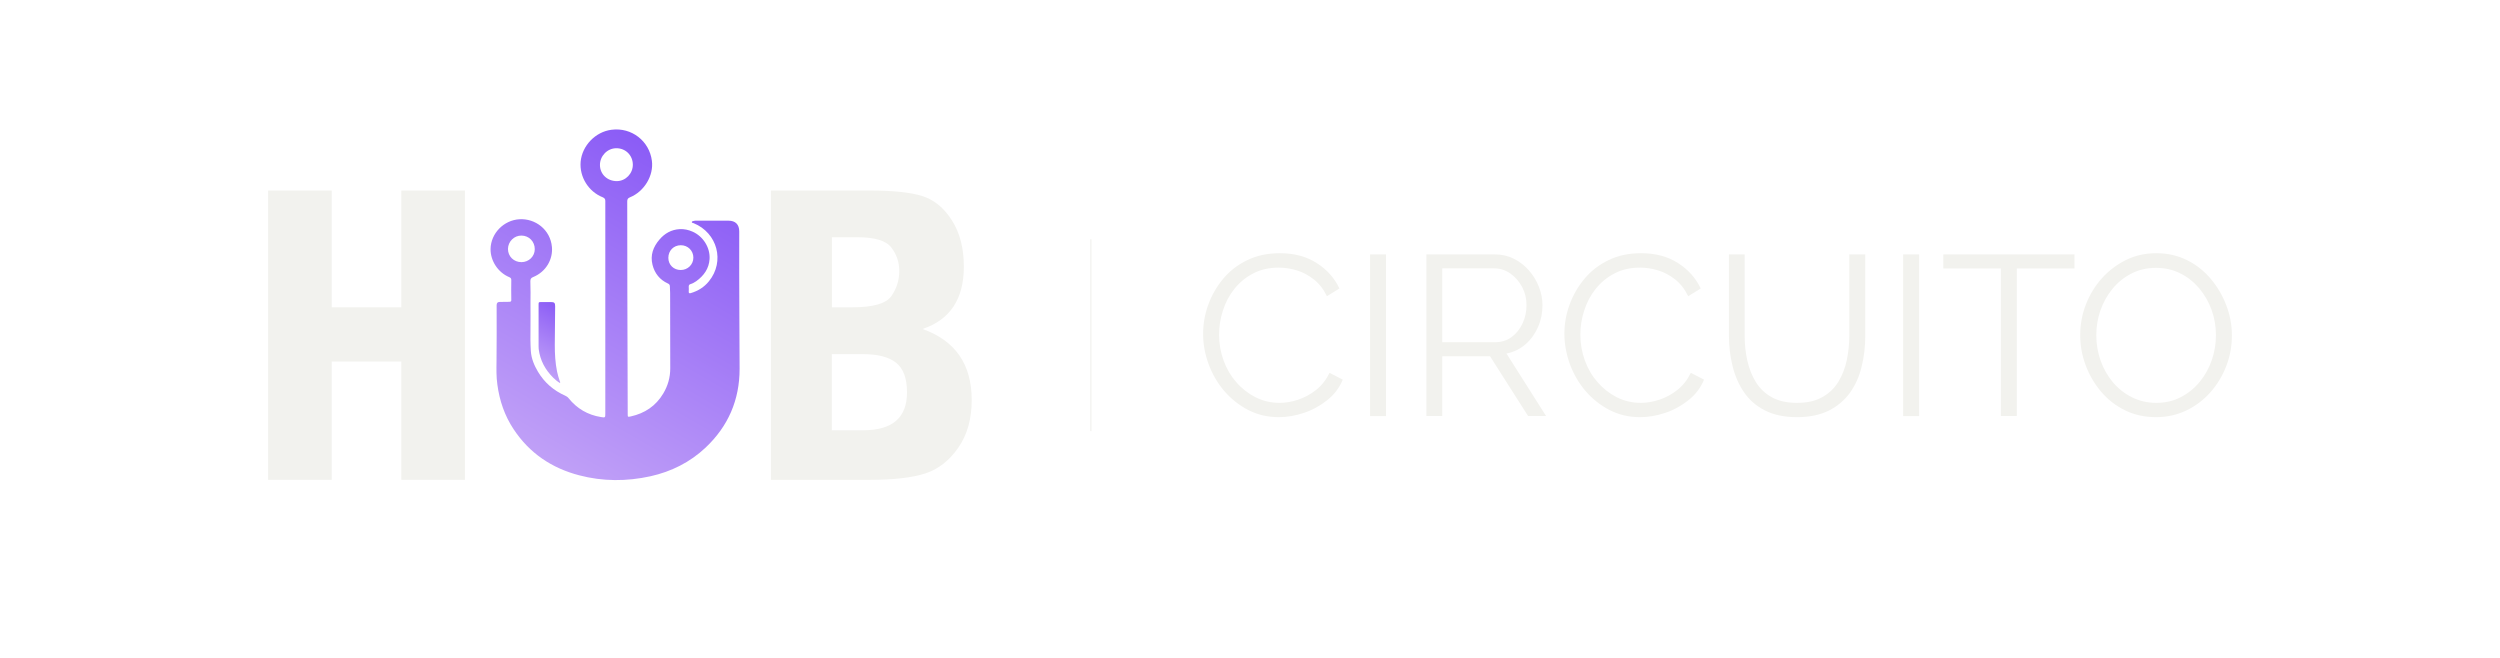
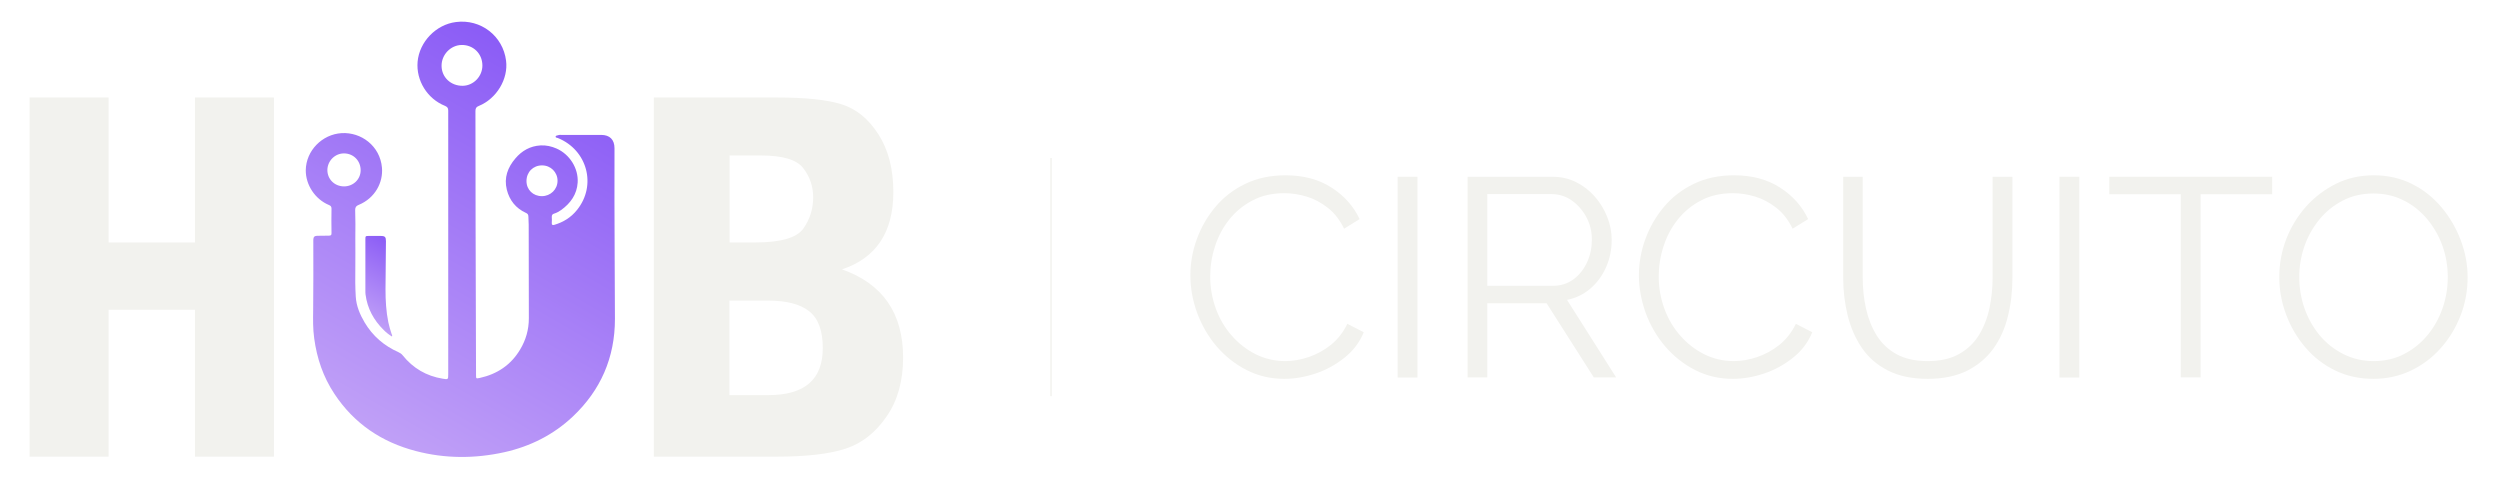
- <svg xmlns="http://www.w3.org/2000/svg" version="1.1" id="Camada_1" x="0px" y="0px" viewBox="0 0 2098.1 551.5" style="enable-background:new 0 0 2098.1 551.5;" xml:space="preserve">
+ <svg xmlns="http://www.w3.org/2000/svg" version="1.1" id="Camada_1" x="0px" y="0px" viewBox="205 94 1690 324" style="enable-background:new 0 0 2098.1 551.5;" xml:space="preserve">
  <style type="text/css">
	.st0{fill:url(#SVGID_1_);}
	.st1{fill:url(#SVGID_2_);}
	.st2{fill:none;stroke:#F2F2EE;stroke-miterlimit:10;}
	.st3{fill:#F2F2EE;}
	.st4{fill:url(#SVGID_3_);}
	.st5{fill:url(#SVGID_4_);}
	.st6{fill:none;stroke:#0C0E3D;stroke-miterlimit:10;}
	.st7{fill:#0C0E3D;}
</style>
  <g>
    <g>
      <linearGradient id="SVGID_1_" gradientUnits="userSpaceOnUse" x1="450.372" y1="382.431" x2="587.665" y2="144.633">
        <stop offset="2.445319e-07" style="stop-color:#C0A0F7" />
        <stop offset="1" style="stop-color:#8B5CF6" />
      </linearGradient>
      <path class="st0" d="M508,258.2c0-29.8,0-59.7,0-89.5c0-1.7-0.6-2.4-2.1-3.1c-12.1-4.8-19.7-17.2-18.6-29.9    c1.2-13.4,12.4-25.1,25.9-26.8c16.8-2.2,31.8,9.4,33.9,26.1c1.6,12.4-6.4,25.7-18.4,30.6c-1.8,0.7-2.3,1.6-2.3,3.5    c0.1,25.6,0,51.3,0.1,76.9c0.1,33.8,0.2,67.6,0.3,101.4c0,2.6,0,2.6,2.5,2.1c11.8-2.6,21.1-8.8,27.3-19.2    c3.9-6.5,5.9-13.5,5.9-21.1c0-21.1,0-42.1-0.1-63.2c0-1.8-0.2-3.7-0.2-5.5c0-1.4-0.5-2.1-1.7-2.6c-6.8-3.1-11.1-8.5-12.9-15.7    c-2-8.1,0.6-15,5.8-21.1c4.4-5.2,10-8.4,17-8.8c3.8-0.2,7.4,0.6,10.8,2.1c8.9,3.9,14.9,13.4,14.3,23c-0.5,8-4.8,14-11.2,18.6    c-1.5,1-3,1.9-4.7,2.4c-1.1,0.3-1.6,0.9-1.6,2.2c0.1,1.4,0.1,2.7,0,4.1c-0.1,1.4,0.6,1.6,1.7,1.3c6.1-1.8,11.3-5,15.3-10    c13.5-16.6,7.1-40.6-12.9-48.7c-0.6-0.2-1.6-0.2-1.5-1c0.1-0.7,1.1-0.7,1.7-0.9c0.8-0.3,1.7-0.2,2.5-0.2c8.9,0,17.7,0,26.6,0    c5.8,0,9,3.2,9,9c0,23.6-0.1,47.3,0.1,70.9c0.1,14.8,0.2,29.7,0.2,44.5c0,26.1-9.6,48.2-28.6,66.1c-13.1,12.3-28.7,20.1-46.2,24    c-20,4.4-40,4.4-59.8-0.8c-23-6-41.7-18.5-55-38.6c-7.6-11.4-11.9-24.1-13.7-37.6c-0.9-6.4-0.8-12.7-0.7-19.1    c0.2-15.1,0.1-30.3,0.1-45.4c0-0.7,0-1.5,0-2.2c0.1-1.8,0.7-2.5,2.5-2.6c2.7-0.1,5.3-0.1,8-0.1c1.4,0,1.9-0.4,1.8-1.8    c-0.1-5.5-0.1-11,0-16.5c0-1.3-0.5-1.9-1.7-2.4c-9.4-3.9-15.8-13.6-15.7-23.6c0.2-13.2,11.1-24.2,24.2-25    c13.2-0.8,26,8.6,27.3,23.3c0.9,10-4.6,20.6-15.7,25.2c-1.8,0.7-2.4,1.6-2.4,3.5c0.2,6.3,0.2,12.6,0.1,18.9c0,6.9,0.1,13.8,0,20.7    c-0.1,6.3-0.1,12.7,0.3,19c0.4,6.3,2.8,12,6,17.4c5.5,9.2,13.2,15.8,22.9,20.1c1.1,0.5,2,1.1,2.8,2.1c7,8.7,16,14,27.1,15.8    c3.6,0.6,3.7,0.6,3.7-3C508,317.2,508,287.7,508,258.2C508,258.2,508,258.2,508,258.2z M531.1,138.1c-0.1-7.9-6.2-13.8-14-13.7    c-7.5,0.1-13.7,6.6-13.6,14.2c0.1,7.7,6.3,13.5,14.3,13.4C525.1,151.9,531.2,145.6,531.1,138.1z M437.6,220    c6.2,0,11.2-4.8,11.2-10.9c0-6.4-4.8-11.3-11.1-11.4c-6.2-0.1-11.3,5-11.4,11.2C426.3,215.2,431.2,220,437.6,220z M571.4,205.8    c-6,0-10.5,4.5-10.5,10.6c0,5.9,4.5,10.2,10.4,10.2c5.9,0,10.6-4.6,10.6-10.4C581.9,210.4,577.3,205.8,571.4,205.8z" />
      <linearGradient id="SVGID_2_" gradientUnits="userSpaceOnUse" x1="448.707" y1="309.19" x2="476.731" y2="260.651">
        <stop offset="2.445319e-07" style="stop-color:#C0A0F7" />
        <stop offset="1" style="stop-color:#8B5CF6" />
      </linearGradient>
      <path class="st1" d="M470,321.5c-2.2-1.3-4-2.8-5.6-4.4c-6.8-6.7-11.1-14.6-12.3-24.1c-0.1-0.7-0.1-1.5-0.1-2.2    c0-11.7,0-23.4,0-35c0-2.2,0.1-2.3,2.3-2.3c2.7,0,5.3,0,8,0c3,0,3.6,0.7,3.6,3.6c-0.1,10.8-0.2,21.7-0.3,32.5    c0,7.4,0.4,14.9,1.9,22.2c0.6,2.7,1.3,5.3,2.2,7.9C469.9,320.1,470.3,320.6,470,321.5z" />
    </g>
    <g>
      <line class="st2" x1="915.5" y1="200.8" x2="915.5" y2="361.8" />
    </g>
    <g>
      <g>
        <path class="st3" d="M225,159.9h53.4v98h58.4v-98h53.4v242.8h-53.4v-99.3h-58.4v99.3H225V159.9z" />
        <path class="st3" d="M647,159.9h82.9c19.5,0,34.1,1.5,44,4.6c9.9,3.1,18.2,9.8,24.9,20.3c6.7,10.4,10.1,23.4,10.1,39     c0,27.2-11.6,44.6-34.7,52.3c27.5,9.7,41.3,29.6,41.3,59.6c0,15.8-3.7,29.1-11.2,39.9c-7.5,10.9-16.7,18.1-27.7,21.7     c-11,3.6-26.5,5.4-46.7,5.4H647V159.9z M698.2,257.9h17.3c17.2,0,28-3.1,32.5-9.3c4.4-6.2,6.7-13.2,6.7-21.2     c0-7.4-2.2-13.9-6.7-19.7c-4.4-5.8-14-8.6-28.6-8.6h-21.2V257.9z M698.2,361.1h26.2c24.6,0,36.8-10.6,36.8-31.8     c0-11.8-3.1-20.1-9.2-24.9c-6.1-4.8-15.3-7.2-27.7-7.2h-26.2V361.1z" />
      </g>
    </g>
    <g>
      <path class="st3" d="M1009.7,280.2c0-8.3,1.4-16.4,4.3-24.4c2.9-8,7-15.2,12.5-21.8c5.5-6.6,12.2-11.8,20.3-15.7    c8-3.9,17.1-5.8,27.3-5.8c12.1,0,22.5,2.8,31,8.3c8.6,5.5,14.9,12.6,19,21.3l-10.5,6.5c-2.9-6-6.6-10.7-11.1-14.2    c-4.5-3.5-9.2-6-14.2-7.5c-5-1.5-10-2.3-15-2.3c-8.2,0-15.4,1.6-21.6,4.9c-6.2,3.2-11.5,7.6-15.8,13c-4.3,5.4-7.5,11.5-9.6,18.2    c-2.2,6.7-3.2,13.5-3.2,20.3c0,7.5,1.3,14.7,3.8,21.6c2.5,6.9,6.1,13,10.7,18.2c4.6,5.3,10,9.5,16.1,12.6    c6.2,3.1,12.9,4.7,20.2,4.7c5.1,0,10.3-0.9,15.7-2.7c5.3-1.8,10.3-4.5,15-8.2c4.6-3.7,8.4-8.5,11.2-14.3l11.1,5.7    c-2.8,6.8-7.1,12.5-13,17.2c-5.9,4.7-12.4,8.3-19.6,10.7c-7.2,2.4-14.2,3.6-21.1,3.6c-9.3,0-17.8-2-25.6-6    c-7.8-4-14.5-9.4-20.2-16c-5.7-6.7-10-14.2-13.1-22.5C1011.2,297.1,1009.7,288.7,1009.7,280.2z" />
      <path class="st3" d="M1149.8,349.1V213.5h13.4v135.7H1149.8z" />
      <path class="st3" d="M1197.1,349.1V213.5h57.3c5.9,0,11.2,1.2,16,3.6c4.8,2.4,9.1,5.7,12.7,9.8c3.6,4.1,6.4,8.7,8.4,13.8    c2,5,3,10.2,3,15.4c0,6.5-1.2,12.6-3.7,18.3c-2.5,5.7-6,10.6-10.5,14.5c-4.5,3.9-9.8,6.6-16,7.8l33.2,52.4h-15.1l-31.9-50.1h-40.1    v50.1H1197.1z M1210.5,287.2h44.3c5.3,0,10-1.5,13.9-4.4c3.9-2.9,7-6.8,9.2-11.6c2.2-4.8,3.2-9.8,3.2-15.2    c0-5.5-1.2-10.5-3.7-15.2c-2.5-4.6-5.8-8.4-9.9-11.3c-4.1-2.9-8.8-4.3-13.9-4.3h-43.2V287.2z" />
      <path class="st3" d="M1312.9,280.2c0-8.3,1.4-16.4,4.3-24.4c2.9-8,7-15.2,12.5-21.8c5.5-6.6,12.2-11.8,20.3-15.7    c8-3.9,17.1-5.8,27.3-5.8c12.1,0,22.5,2.8,31,8.3c8.6,5.5,14.9,12.6,19,21.3l-10.5,6.5c-2.9-6-6.6-10.7-11.1-14.2    c-4.5-3.5-9.2-6-14.2-7.5c-5-1.5-10-2.3-15-2.3c-8.2,0-15.4,1.6-21.6,4.9c-6.2,3.2-11.5,7.6-15.8,13c-4.3,5.4-7.5,11.5-9.6,18.2    c-2.2,6.7-3.2,13.5-3.2,20.3c0,7.5,1.3,14.7,3.8,21.6c2.5,6.9,6.1,13,10.7,18.2c4.6,5.3,10,9.5,16.1,12.6    c6.2,3.1,12.9,4.7,20.2,4.7c5.1,0,10.3-0.9,15.7-2.7c5.3-1.8,10.3-4.5,15-8.2c4.6-3.7,8.4-8.5,11.2-14.3l11.1,5.7    c-2.8,6.8-7.1,12.5-13,17.2c-5.9,4.7-12.4,8.3-19.6,10.7c-7.2,2.4-14.2,3.6-21.1,3.6c-9.3,0-17.8-2-25.6-6    c-7.8-4-14.5-9.4-20.2-16c-5.7-6.7-10-14.2-13.1-22.5C1314.5,297.1,1312.9,288.7,1312.9,280.2z" />
      <path class="st3" d="M1508.2,350.1c-10.7,0-19.7-1.9-27.1-5.7c-7.4-3.8-13.2-8.9-17.6-15.4c-4.3-6.4-7.5-13.7-9.5-21.9    c-2-8.2-3-16.6-3-25.2v-68.4h13.2v68.4c0,7,0.7,13.9,2.2,20.6c1.5,6.8,3.9,12.8,7.2,18.2c3.3,5.3,7.8,9.6,13.4,12.7    c5.6,3.1,12.6,4.7,21,4.7c8.7,0,15.8-1.6,21.5-4.9c5.7-3.2,10.1-7.5,13.4-12.9c3.2-5.3,5.6-11.4,7-18.1c1.4-6.7,2.1-13.5,2.1-20.3    v-68.4h13.4v68.4c0,9-1,17.7-3.1,26c-2,8.3-5.3,15.5-9.8,21.8c-4.5,6.2-10.4,11.2-17.7,14.9    C1527.5,348.2,1518.6,350.1,1508.2,350.1z" />
      <path class="st3" d="M1597.2,349.1V213.5h13.4v135.7H1597.2z" />
      <path class="st3" d="M1740.9,225.3h-48.3v123.8h-13.4V225.3h-48.3v-11.8h110.1V225.3z" />
      <path class="st3" d="M1809.5,350.1c-9.6,0-18.2-1.9-26-5.7c-7.8-3.8-14.5-9-20.1-15.6c-5.6-6.6-9.9-13.9-13-22.2    c-3.1-8.2-4.6-16.7-4.6-25.3c0-9,1.6-17.7,4.8-25.9c3.2-8.2,7.7-15.5,13.5-22c5.8-6.4,12.6-11.5,20.3-15.3    c7.8-3.8,16.2-5.6,25.2-5.6c9.6,0,18.2,2,26,5.9c7.8,3.9,14.4,9.2,20,15.9c5.5,6.6,9.8,14,12.9,22.2c3.1,8.2,4.6,16.5,4.6,25    c0,9-1.6,17.7-4.8,25.9c-3.2,8.2-7.6,15.5-13.4,22c-5.7,6.4-12.5,11.5-20.3,15.2C1827,348.2,1818.5,350.1,1809.5,350.1z     M1759.3,281.3c0,7.4,1.2,14.5,3.6,21.3c2.4,6.8,5.9,12.9,10.3,18.2c4.5,5.3,9.8,9.5,16,12.6c6.2,3.1,13,4.7,20.3,4.7    c7.8,0,14.7-1.6,20.9-4.9c6.2-3.2,11.5-7.6,15.9-13c4.4-5.4,7.7-11.5,10-18.2c2.3-6.8,3.4-13.6,3.4-20.6c0-7.4-1.2-14.5-3.6-21.2    c-2.4-6.7-5.9-12.8-10.4-18.2c-4.5-5.3-9.8-9.6-16-12.6c-6.1-3.1-12.9-4.6-20.3-4.6c-7.6,0-14.6,1.6-20.7,4.8    c-6.2,3.2-11.5,7.5-15.9,12.9c-4.4,5.4-7.8,11.5-10.1,18.2C1760.4,267.4,1759.3,274.3,1759.3,281.3z" />
    </g>
  </g>
  <g>
    <g>
      <linearGradient id="SVGID_3_" gradientUnits="userSpaceOnUse" x1="2568.479" y1="382.431" x2="2705.771" y2="144.633">
        <stop offset="2.445319e-07" style="stop-color:#C0A0F7" />
        <stop offset="1" style="stop-color:#8B5CF6" />
      </linearGradient>
      <path class="st4" d="M2626.1,258.2c0-29.8,0-59.7,0-89.5c0-1.7-0.6-2.4-2.1-3.1c-12.1-4.8-19.7-17.2-18.6-29.9    c1.2-13.4,12.4-25.1,25.9-26.8c16.8-2.2,31.8,9.4,33.9,26.1c1.6,12.4-6.4,25.7-18.4,30.6c-1.8,0.7-2.3,1.6-2.3,3.5    c0.1,25.6,0,51.3,0.1,76.9c0.1,33.8,0.2,67.6,0.3,101.4c0,2.6,0,2.6,2.5,2.1c11.8-2.6,21.1-8.8,27.3-19.2    c3.9-6.5,5.9-13.5,5.9-21.1c0-21.1,0-42.1-0.1-63.2c0-1.8-0.2-3.7-0.2-5.5c0-1.4-0.5-2.1-1.7-2.6c-6.8-3.1-11.1-8.5-12.9-15.7    c-2-8.1,0.6-15,5.8-21.1c4.4-5.2,10-8.4,17-8.8c3.8-0.2,7.4,0.6,10.8,2.1c8.9,3.9,14.9,13.4,14.3,23c-0.5,8-4.8,14-11.2,18.6    c-1.5,1-3,1.9-4.7,2.4c-1.1,0.3-1.6,0.9-1.6,2.2c0.1,1.4,0.1,2.7,0,4.1c-0.1,1.4,0.6,1.6,1.7,1.3c6.1-1.8,11.3-5,15.3-10    c13.5-16.6,7.1-40.6-12.9-48.7c-0.6-0.2-1.6-0.2-1.5-1c0.1-0.7,1.1-0.7,1.7-0.9c0.8-0.3,1.7-0.2,2.5-0.2c8.9,0,17.7,0,26.6,0    c5.8,0,9,3.2,9,9c0,23.6-0.1,47.3,0.1,70.9c0.1,14.8,0.2,29.7,0.2,44.5c0,26.1-9.6,48.2-28.6,66.1c-13.1,12.3-28.7,20.1-46.2,24    c-20,4.4-40,4.4-59.8-0.8c-23-6-41.7-18.5-55-38.6c-7.6-11.4-11.9-24.1-13.7-37.6c-0.9-6.4-0.8-12.7-0.7-19.1    c0.2-15.1,0.1-30.3,0.1-45.4c0-0.7,0-1.5,0-2.2c0.1-1.8,0.7-2.5,2.5-2.6c2.7-0.1,5.3-0.1,8-0.1c1.4,0,1.9-0.4,1.8-1.8    c-0.1-5.5-0.1-11,0-16.5c0-1.3-0.5-1.9-1.7-2.4c-9.4-3.9-15.8-13.6-15.7-23.6c0.2-13.2,11.1-24.2,24.2-25    c13.2-0.8,26,8.6,27.3,23.3c0.9,10-4.6,20.6-15.7,25.2c-1.8,0.7-2.4,1.6-2.4,3.5c0.2,6.3,0.2,12.6,0.1,18.9c0,6.9,0.1,13.8,0,20.7    c-0.1,6.3-0.1,12.7,0.3,19c0.4,6.3,2.8,12,6,17.4c5.5,9.2,13.2,15.8,22.9,20.1c1.1,0.5,2,1.1,2.8,2.1c7,8.7,16,14,27.1,15.8    c3.6,0.6,3.7,0.6,3.7-3C2626.1,317.2,2626.1,287.7,2626.1,258.2C2626.1,258.2,2626.1,258.2,2626.1,258.2z M2649.2,138.1    c-0.1-7.9-6.2-13.8-14-13.7c-7.5,0.1-13.7,6.6-13.6,14.2c0.1,7.7,6.3,13.5,14.3,13.4C2643.2,151.9,2649.3,145.6,2649.2,138.1z     M2555.7,220c6.2,0,11.2-4.8,11.2-10.9c0-6.4-4.8-11.3-11.1-11.4c-6.2-0.1-11.3,5-11.4,11.2C2544.5,215.2,2549.3,220,2555.7,220z     M2689.5,205.8c-6,0-10.5,4.5-10.5,10.6c0,5.9,4.5,10.2,10.4,10.2c5.9,0,10.6-4.6,10.6-10.4    C2700.1,210.4,2695.4,205.8,2689.5,205.8z" />
      <linearGradient id="SVGID_4_" gradientUnits="userSpaceOnUse" x1="2566.813" y1="309.19" x2="2594.837" y2="260.651">
        <stop offset="2.445319e-07" style="stop-color:#C0A0F7" />
        <stop offset="1" style="stop-color:#8B5CF6" />
      </linearGradient>
      <path class="st5" d="M2588.1,321.5c-2.2-1.3-4-2.8-5.6-4.4c-6.8-6.7-11.1-14.6-12.3-24.1c-0.1-0.7-0.1-1.5-0.1-2.2    c0-11.7,0-23.4,0-35c0-2.2,0.1-2.3,2.3-2.3c2.7,0,5.3,0,8,0c3,0,3.6,0.7,3.6,3.6c-0.1,10.8-0.2,21.7-0.3,32.5    c0,7.4,0.4,14.9,1.9,22.2c0.6,2.7,1.3,5.3,2.2,7.9C2588,320.1,2588.4,320.6,2588.1,321.5z" />
    </g>
    <g>
      <line class="st6" x1="3033.6" y1="200.8" x2="3033.6" y2="361.8" />
    </g>
    <g>
      <g>
        <path class="st7" d="M2343.1,159.9h53.4v98h58.4v-98h53.4v242.8h-53.4v-99.3h-58.4v99.3h-53.4V159.9z" />
        <path class="st7" d="M2765.1,159.9h82.9c19.5,0,34.1,1.5,44,4.6c9.9,3.1,18.2,9.8,24.9,20.3c6.7,10.4,10.1,23.4,10.1,39     c0,27.2-11.6,44.6-34.7,52.3c27.5,9.7,41.3,29.6,41.3,59.6c0,15.8-3.7,29.1-11.2,39.9c-7.5,10.9-16.7,18.1-27.7,21.7     c-11,3.6-26.5,5.4-46.7,5.4h-82.9V159.9z M2816.3,257.9h17.3c17.2,0,28-3.1,32.5-9.3c4.4-6.2,6.7-13.2,6.7-21.2     c0-7.4-2.2-13.9-6.7-19.7c-4.4-5.8-14-8.6-28.6-8.6h-21.2V257.9z M2816.3,361.1h26.2c24.6,0,36.8-10.6,36.8-31.8     c0-11.8-3.1-20.1-9.2-24.9c-6.1-4.8-15.3-7.2-27.7-7.2h-26.2V361.1z" />
      </g>
    </g>
    <g>
      <path class="st7" d="M3127.8,280.2c0-8.3,1.4-16.4,4.3-24.4c2.9-8,7-15.2,12.5-21.8c5.5-6.6,12.2-11.8,20.3-15.7    c8-3.9,17.1-5.8,27.3-5.8c12.1,0,22.5,2.8,31,8.3c8.6,5.5,14.9,12.6,19,21.3l-10.5,6.5c-2.9-6-6.6-10.7-11.1-14.2    c-4.5-3.5-9.2-6-14.2-7.5c-5-1.5-10-2.3-15-2.3c-8.2,0-15.4,1.6-21.6,4.9c-6.2,3.2-11.5,7.6-15.8,13c-4.3,5.4-7.5,11.5-9.6,18.2    c-2.2,6.7-3.2,13.5-3.2,20.3c0,7.5,1.3,14.7,3.8,21.6c2.5,6.9,6.1,13,10.7,18.2c4.6,5.3,10,9.5,16.1,12.6    c6.2,3.1,12.9,4.7,20.2,4.7c5.1,0,10.3-0.9,15.7-2.7c5.3-1.8,10.3-4.5,15-8.2c4.6-3.7,8.4-8.5,11.2-14.3l11.1,5.7    c-2.8,6.8-7.1,12.5-13,17.2c-5.9,4.7-12.4,8.3-19.6,10.7c-7.2,2.4-14.2,3.6-21.1,3.6c-9.3,0-17.8-2-25.6-6    c-7.8-4-14.5-9.4-20.2-16c-5.7-6.7-10-14.2-13.1-22.5C3129.3,297.1,3127.8,288.7,3127.8,280.2z" />
      <path class="st7" d="M3267.9,349.1V213.5h13.4v135.7H3267.9z" />
      <path class="st7" d="M3315.2,349.1V213.5h57.3c5.9,0,11.2,1.2,16,3.6c4.8,2.4,9.1,5.7,12.7,9.8c3.6,4.1,6.4,8.7,8.4,13.8    c2,5,3,10.2,3,15.4c0,6.5-1.2,12.6-3.7,18.3c-2.5,5.7-6,10.6-10.5,14.5c-4.5,3.9-9.8,6.6-16,7.8l33.2,52.4h-15.1l-31.9-50.1h-40.1    v50.1H3315.2z M3328.6,287.2h44.3c5.3,0,10-1.5,13.9-4.4c3.9-2.9,7-6.8,9.2-11.6c2.2-4.8,3.2-9.8,3.2-15.2    c0-5.5-1.2-10.5-3.7-15.2c-2.5-4.6-5.8-8.4-9.9-11.3c-4.1-2.9-8.8-4.3-13.9-4.3h-43.2V287.2z" />
      <path class="st7" d="M3431,280.2c0-8.3,1.4-16.4,4.3-24.4c2.9-8,7-15.2,12.5-21.8c5.5-6.6,12.2-11.8,20.3-15.7    c8-3.9,17.1-5.8,27.3-5.8c12.1,0,22.5,2.8,31,8.3c8.6,5.5,14.9,12.6,19,21.3l-10.5,6.5c-2.9-6-6.6-10.7-11.1-14.2    c-4.5-3.5-9.2-6-14.2-7.5c-5-1.5-10-2.3-15-2.3c-8.2,0-15.4,1.6-21.6,4.9c-6.2,3.2-11.5,7.6-15.8,13c-4.3,5.4-7.5,11.5-9.6,18.2    c-2.2,6.7-3.2,13.5-3.2,20.3c0,7.5,1.3,14.7,3.8,21.6c2.5,6.9,6.1,13,10.7,18.2c4.6,5.3,10,9.5,16.1,12.6    c6.2,3.1,12.9,4.7,20.2,4.7c5.1,0,10.3-0.9,15.7-2.7c5.3-1.8,10.3-4.5,15-8.2c4.6-3.7,8.4-8.5,11.2-14.3l11.1,5.7    c-2.8,6.8-7.1,12.5-13,17.2c-5.9,4.7-12.4,8.3-19.6,10.7c-7.2,2.4-14.2,3.6-21.1,3.6c-9.3,0-17.8-2-25.6-6    c-7.8-4-14.5-9.4-20.2-16c-5.7-6.7-10-14.2-13.1-22.5C3432.6,297.1,3431,288.7,3431,280.2z" />
      <path class="st7" d="M3626.3,350.1c-10.7,0-19.7-1.9-27.1-5.7c-7.4-3.8-13.2-8.9-17.6-15.4c-4.3-6.4-7.5-13.7-9.5-21.9    c-2-8.2-3-16.6-3-25.2v-68.4h13.2v68.4c0,7,0.7,13.9,2.2,20.6c1.5,6.8,3.9,12.8,7.2,18.2c3.3,5.3,7.8,9.6,13.4,12.7    c5.6,3.1,12.6,4.7,21,4.7c8.7,0,15.8-1.6,21.5-4.9c5.7-3.2,10.1-7.5,13.4-12.9c3.2-5.3,5.6-11.4,7-18.1c1.4-6.7,2.1-13.5,2.1-20.3    v-68.4h13.4v68.4c0,9-1,17.7-3.1,26c-2,8.3-5.3,15.5-9.8,21.8c-4.5,6.2-10.4,11.2-17.7,14.9    C3645.6,348.2,3636.7,350.1,3626.3,350.1z" />
      <path class="st7" d="M3715.3,349.1V213.5h13.4v135.7H3715.3z" />
      <path class="st7" d="M3859,225.3h-48.3v123.8h-13.4V225.3H3749v-11.8H3859V225.3z" />
      <path class="st7" d="M3927.6,350.1c-9.6,0-18.2-1.9-26-5.7c-7.8-3.8-14.5-9-20.1-15.6c-5.6-6.6-9.9-13.9-13-22.2    c-3.1-8.2-4.6-16.7-4.6-25.3c0-9,1.6-17.7,4.8-25.9c3.2-8.2,7.7-15.5,13.5-22c5.8-6.4,12.6-11.5,20.3-15.3    c7.8-3.8,16.2-5.6,25.2-5.6c9.6,0,18.2,2,26,5.9c7.8,3.9,14.4,9.2,20,15.9c5.5,6.6,9.8,14,12.9,22.2c3.1,8.2,4.6,16.5,4.6,25    c0,9-1.6,17.7-4.8,25.9c-3.2,8.2-7.6,15.5-13.4,22c-5.7,6.4-12.5,11.5-20.3,15.2C3945.1,348.2,3936.7,350.1,3927.6,350.1z     M3877.4,281.3c0,7.4,1.2,14.5,3.6,21.3c2.4,6.8,5.9,12.9,10.3,18.2c4.5,5.3,9.8,9.5,16,12.6c6.2,3.1,13,4.7,20.3,4.7    c7.8,0,14.7-1.6,20.9-4.9c6.2-3.2,11.5-7.6,15.9-13c4.4-5.4,7.7-11.5,10-18.2c2.3-6.8,3.4-13.6,3.4-20.6c0-7.4-1.2-14.5-3.6-21.2    c-2.4-6.7-5.9-12.8-10.4-18.2c-4.5-5.3-9.8-9.6-16-12.6c-6.1-3.1-12.9-4.6-20.3-4.6c-7.6,0-14.6,1.6-20.7,4.8    c-6.2,3.2-11.5,7.5-15.9,12.9c-4.4,5.4-7.8,11.5-10.1,18.2C3878.5,267.4,3877.4,274.3,3877.4,281.3z" />
    </g>
  </g>
</svg>
